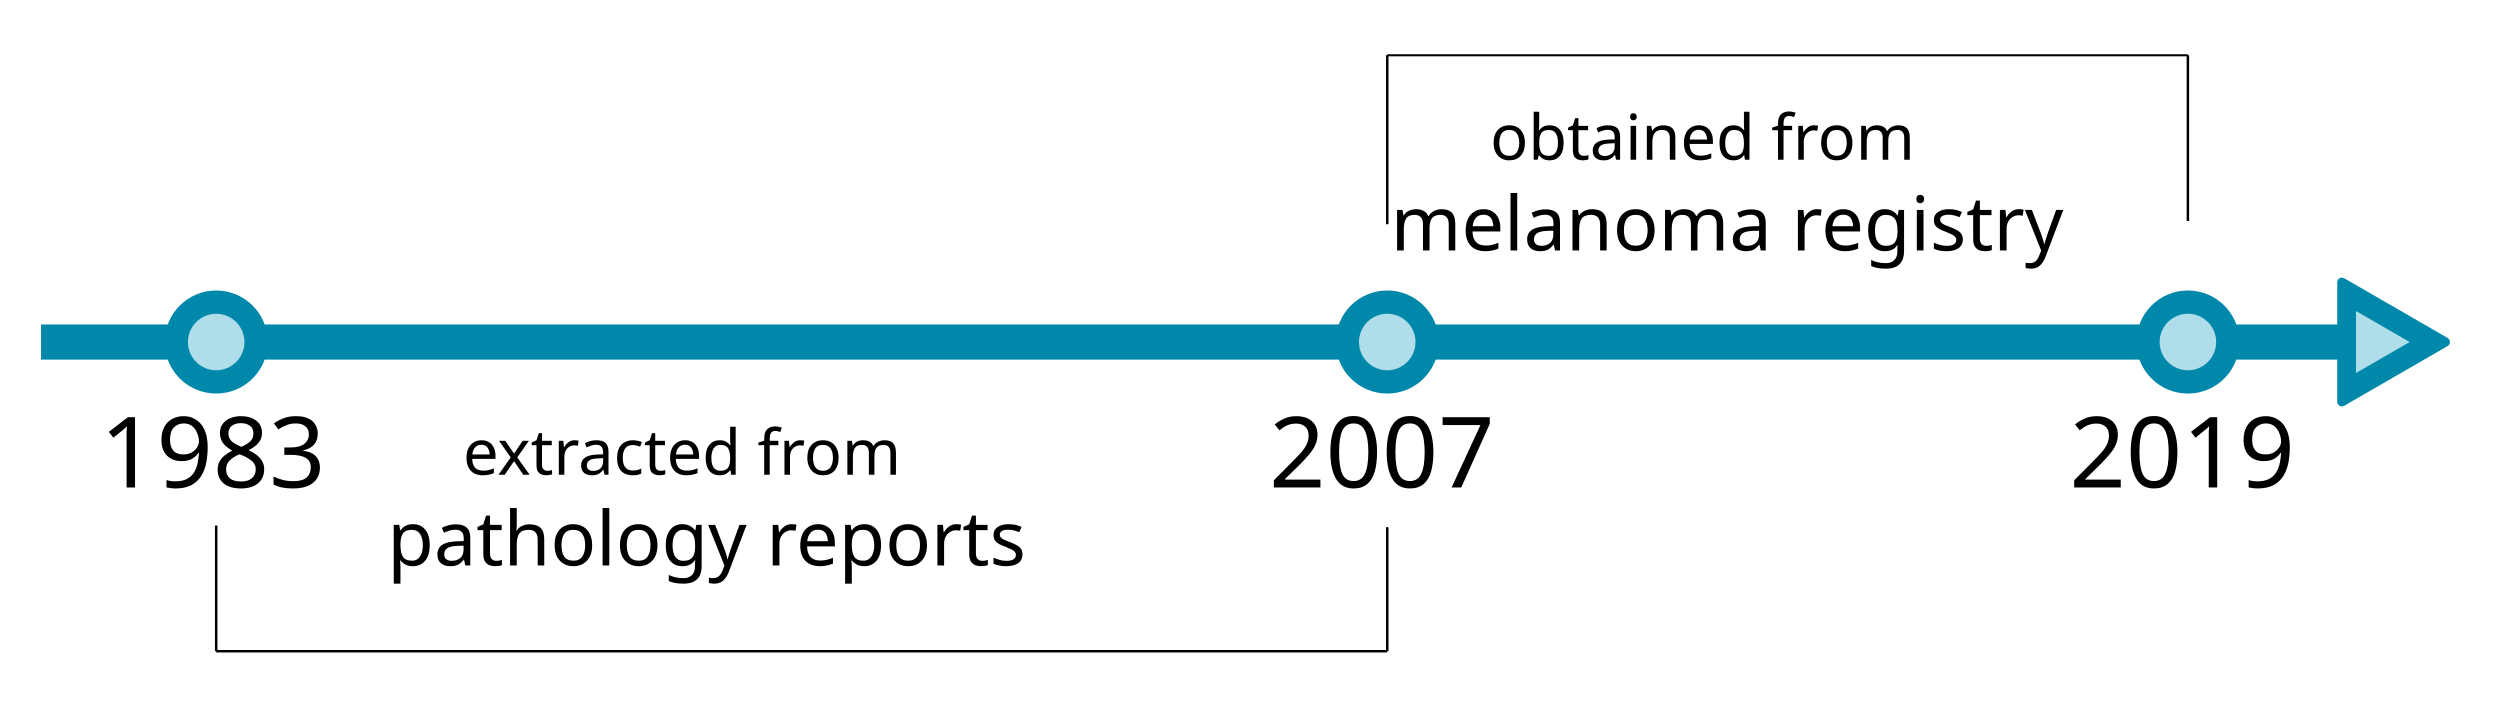
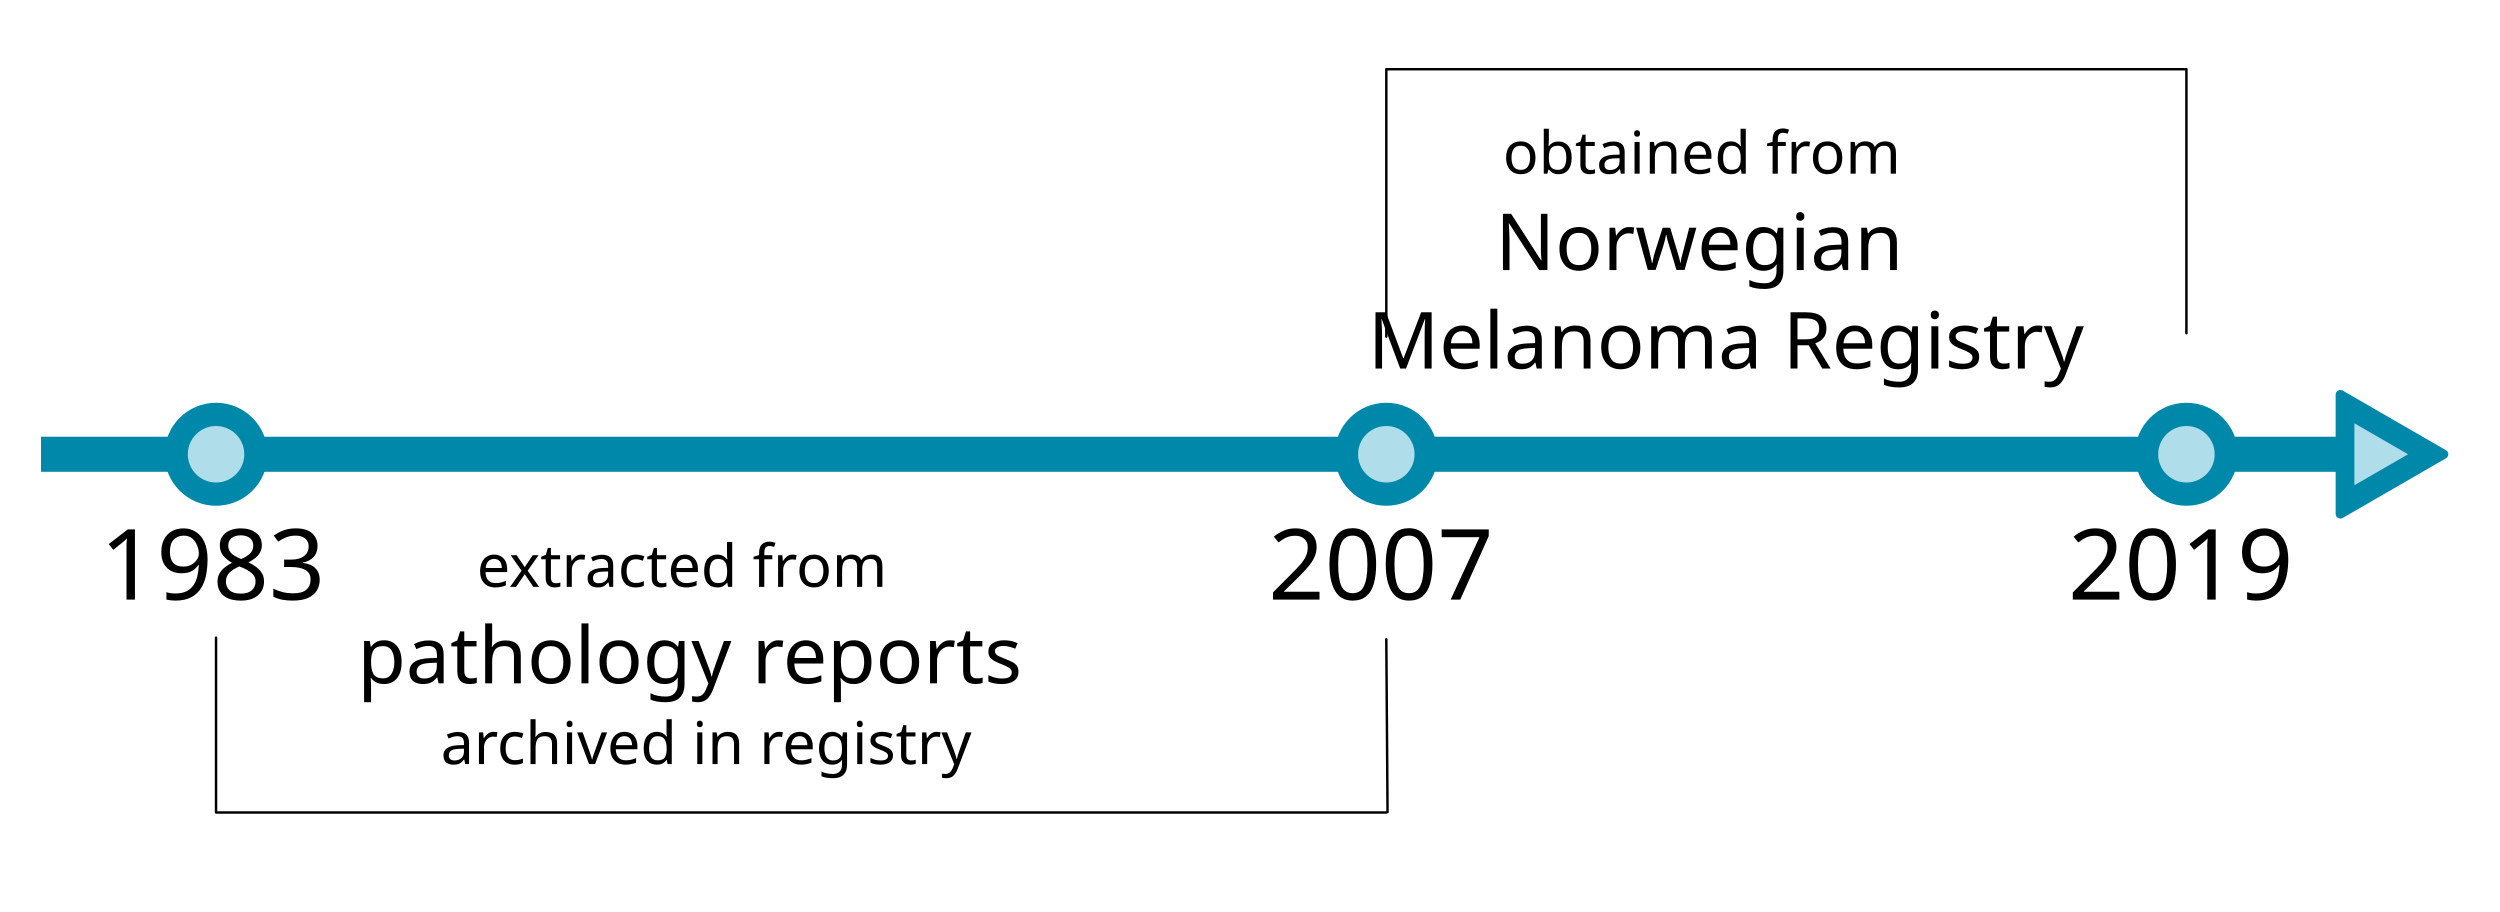
- <svg xmlns="http://www.w3.org/2000/svg" width="268.548mm" height="75.565mm" viewBox="0 0 268.548 75.565" version="1.1" id="svg1">
+ <svg xmlns="http://www.w3.org/2000/svg" width="268.729mm" height="97.985mm" viewBox="0 0 268.729 97.985" version="1.1" id="svg1">
  <defs id="defs1">
    </defs>
-   <g id="layer1" transform="translate(-16.7155,-97.80346)">
+   <g id="layer1" transform="translate(-16.7155,-85.71352)">
    <g id="g16" transform="translate(1.508891,47.0271)">
      <path d="m 266.269,81.105 v 4.524 H 19.615 v 3.772 H 266.269 v 4.525 a 0.503,0.503 29.999 0 0 0.755,0.436 l 5.552,-3.206 5.551,-3.205 a 0.503,0.503 90 0 0 0,-0.872 l -5.551,-3.205 -5.552,-3.205 a 0.503,0.503 149.999 0 0 -0.755,0.436 z" style="fill:#0088aa;stroke-width:0.286;stroke-linecap:round;stroke-linejoin:round" id="path21" />
      <circle style="fill:#afdde9;stroke:#0088aa;stroke-width:2.5;stroke-linecap:round;stroke-linejoin:round;stroke-dasharray:none" id="path1" cx="38.43" cy="87.516" r="4.286" />
      <text xml:space="preserve" style="font-style:normal;font-variant:normal;font-weight:normal;font-stretch:normal;font-size:10.583px;line-height:1.25;font-family:'IBM Plex Sans';-inkscape-font-specification:'IBM Plex Sans, Normal';font-variant-ligatures:normal;font-variant-caps:normal;font-variant-numeric:normal;font-variant-east-asian:normal;letter-spacing:0px;word-spacing:0px;stroke-width:0.265" x="25.962" y="103.138" id="text3">
        <tspan id="tspan3" style="font-style:normal;font-variant:normal;font-weight:normal;font-stretch:normal;font-size:10.583px;font-family:'IBM Plex Sans';-inkscape-font-specification:'IBM Plex Sans, Normal';font-variant-ligatures:normal;font-variant-caps:normal;font-variant-numeric:normal;font-variant-east-asian:normal;stroke-width:0.265" x="25.962" y="103.138">1983</tspan>
      </text>
      <circle style="fill:#afdde9;stroke:#0088aa;stroke-width:2.5;stroke-linecap:round;stroke-linejoin:round;stroke-dasharray:none" id="circle2" cx="164.223" cy="87.516" r="4.286" />
      <text xml:space="preserve" style="font-style:normal;font-variant:normal;font-weight:normal;font-stretch:normal;font-size:10.583px;line-height:1.25;font-family:'IBM Plex Sans';-inkscape-font-specification:'IBM Plex Sans, Normal';font-variant-ligatures:normal;font-variant-caps:normal;font-variant-numeric:normal;font-variant-east-asian:normal;letter-spacing:0px;word-spacing:0px;stroke-width:0.265" x="151.544" y="103.138" id="text4">
        <tspan id="tspan4" style="font-style:normal;font-variant:normal;font-weight:normal;font-stretch:normal;font-size:10.583px;font-family:'IBM Plex Sans';-inkscape-font-specification:'IBM Plex Sans, Normal';font-variant-ligatures:normal;font-variant-caps:normal;font-variant-numeric:normal;font-variant-east-asian:normal;stroke-width:0.265" x="151.544" y="103.138">2007</tspan>
      </text>
      <circle style="fill:#afdde9;stroke:#0088aa;stroke-width:2.5;stroke-linecap:round;stroke-linejoin:round;stroke-dasharray:none" id="circle3" cx="250.228" cy="87.516" r="4.286" />
      <text xml:space="preserve" style="font-style:normal;font-variant:normal;font-weight:normal;font-stretch:normal;font-size:10.583px;line-height:1.25;font-family:'IBM Plex Sans';-inkscape-font-specification:'IBM Plex Sans, Normal';font-variant-ligatures:normal;font-variant-caps:normal;font-variant-numeric:normal;font-variant-east-asian:normal;letter-spacing:0px;word-spacing:0px;stroke-width:0.265" x="237.517" y="103.138" id="text5">
        <tspan id="tspan5" style="font-style:normal;font-variant:normal;font-weight:normal;font-stretch:normal;font-size:10.583px;font-family:'IBM Plex Sans';-inkscape-font-specification:'IBM Plex Sans, Normal';font-variant-ligatures:normal;font-variant-caps:normal;font-variant-numeric:normal;font-variant-east-asian:normal;stroke-width:0.265" x="237.517" y="103.138">2019</tspan>
      </text>
      <text xml:space="preserve" style="font-size:6.773px;line-height:1.25;font-family:'EB Garamond';-inkscape-font-specification:'EB Garamond, Normal';letter-spacing:0px;word-spacing:0px;stroke-width:0.169" x="97.27" y="101.77" id="text7">
-         <tspan id="tspan7" style="font-style:normal;font-variant:normal;font-weight:300;font-stretch:normal;font-family:'IBM Plex Sans';-inkscape-font-specification:'IBM Plex Sans Light';text-align:center;text-anchor:middle;stroke-width:0.169" x="97.27" y="101.77">extracted from </tspan>
-         <tspan style="font-style:normal;font-variant:normal;font-weight:500;font-stretch:normal;font-size:8.128px;font-family:'IBM Plex Sans';-inkscape-font-specification:'IBM Plex Sans Medium';text-align:center;text-anchor:middle;stroke-width:0.169" x="97.27" y="111.519" id="tspan8">pathology reports</tspan>
+         <tspan id="tspan7" style="font-style:normal;font-variant:normal;font-weight:300;font-stretch:normal;font-size:6.35px;font-family:'IBM Plex Sans';-inkscape-font-specification:'IBM Plex Sans Light';text-align:center;text-anchor:middle;stroke-width:0.169" x="97.27" y="101.77">extracted from </tspan>
+         <tspan style="font-style:normal;font-variant:normal;font-weight:500;font-stretch:normal;font-size:8.467px;font-family:'IBM Plex Sans';-inkscape-font-specification:'IBM Plex Sans Medium';text-align:center;text-anchor:middle;stroke-width:0.169" x="97.27" y="112.135" id="tspan8">pathology reports</tspan>
+         <tspan style="font-style:normal;font-variant:normal;font-weight:300;font-stretch:normal;font-size:6.35px;font-family:'IBM Plex Sans';-inkscape-font-specification:'IBM Plex Sans Light';text-align:center;text-anchor:middle;stroke-width:0.169" x="97.27" y="120.82" id="tspan1">archived in registry</tspan>
      </text>
-       <text xml:space="preserve" style="font-size:6.773px;line-height:1.25;font-family:'EB Garamond';-inkscape-font-specification:'EB Garamond, Normal';letter-spacing:0px;word-spacing:0px;stroke-width:0.169" x="206.885" y="67.935" id="text10">
-         <tspan id="tspan9" style="font-style:normal;font-variant:normal;font-weight:300;font-stretch:normal;font-family:'IBM Plex Sans';-inkscape-font-specification:'IBM Plex Sans Light';text-align:center;text-anchor:middle;stroke-width:0.169" x="206.885" y="67.935">obtained from </tspan>
-         <tspan style="font-style:normal;font-variant:normal;font-weight:500;font-stretch:normal;font-size:8.128px;font-family:'IBM Plex Sans';-inkscape-font-specification:'IBM Plex Sans Medium';text-align:center;text-anchor:middle;stroke-width:0.169" x="206.885" y="77.684" id="tspan10">melanoma registry</tspan>
+       <text xml:space="preserve" style="font-size:6.773px;line-height:1.25;font-family:'EB Garamond';-inkscape-font-specification:'EB Garamond, Normal';letter-spacing:0px;word-spacing:0px;stroke-width:0.169" x="206.885" y="57.352" id="text10">
+         <tspan id="tspan9" style="font-style:normal;font-variant:normal;font-weight:300;font-stretch:normal;font-size:6.35px;font-family:'IBM Plex Sans';-inkscape-font-specification:'IBM Plex Sans Light';text-align:center;text-anchor:middle;stroke-width:0.169" x="206.885" y="57.352">obtained from </tspan>
+         <tspan style="font-style:normal;font-variant:normal;font-weight:500;font-stretch:normal;font-size:8.467px;font-family:'IBM Plex Sans';-inkscape-font-specification:'IBM Plex Sans Medium';text-align:center;text-anchor:middle;stroke-width:0.169" x="206.885" y="67.716" id="tspan10">Norwegian </tspan>
+         <tspan style="font-style:normal;font-variant:normal;font-weight:500;font-stretch:normal;font-size:8.467px;font-family:'IBM Plex Sans';-inkscape-font-specification:'IBM Plex Sans Medium';text-align:center;text-anchor:middle;stroke-width:0.169" x="206.885" y="78.3" id="tspan2">Melanoma Registry</tspan>
      </text>
-       <path style="fill:none;stroke:#000000;stroke-width:0.265px;stroke-linecap:butt;stroke-linejoin:miter;stroke-opacity:1" d="M 38.43,120.731 H 164.223" id="path10" />
-       <path style="fill:none;stroke:#000000;stroke-width:0.219px;stroke-linecap:butt;stroke-linejoin:miter;stroke-opacity:1" d="m 164.223,56.714 h 86.004" id="path11" />
-       <path style="fill:none;stroke:#000000;stroke-width:0.265px;stroke-linecap:butt;stroke-linejoin:miter;stroke-opacity:1" d="M 38.43,120.731 V 107.228" id="path12" />
-       <path style="fill:none;stroke:#000000;stroke-width:0.265px;stroke-linecap:butt;stroke-linejoin:miter;stroke-opacity:1" d="M 164.223,120.731 V 107.406" id="path13" />
-       <path style="fill:none;stroke:#000000;stroke-width:0.265px;stroke-linecap:butt;stroke-linejoin:miter;stroke-opacity:1" d="M 164.223,56.714 V 74.864" id="path14" />
-       <path style="fill:none;stroke:#000000;stroke-width:0.265px;stroke-linecap:butt;stroke-linejoin:miter;stroke-opacity:1" d="M 250.228,56.714 V 74.508" id="path15" />
+       <path id="path13" style="fill:none;stroke:#000000;stroke-width:0.265px;stroke-linecap:round;stroke-linejoin:round;stroke-opacity:1" d="m 164.355,125.973 -0.132,-18.567 M 38.43,125.957 v -18.729 m 0,18.794 H 164.223" />
+       <path id="path15" style="fill:none;stroke:#000000;stroke-width:0.265px;stroke-linecap:round;stroke-linejoin:round;stroke-opacity:1" d="m 250.228,46.124 v 28.384 m -86.004,-28.372 v 28.727 m 0,-28.734 h 86.004" />
      <path style="fill:#afdde9;fill-opacity:1;stroke:none;stroke-width:2.5;stroke-linecap:round;stroke-linejoin:round;stroke-dasharray:none" id="path22" d="m 1031.354,352.048 -24.223,0 -24.223,0 12.112,-20.978 12.112,-20.978 12.112,20.978 z" transform="matrix(0,0.1374327,-0.1374327,0,316.6678,-50.89701)" />
    </g>
    <text xml:space="preserve" style="font-size:14.111px;line-height:1.25;font-family:'EB Garamond';-inkscape-font-specification:'EB Garamond, Normal';letter-spacing:0px;word-spacing:0px;stroke-width:0.265" x="20.602" y="-38.422" id="text15">
      <tspan id="tspan15" style="font-size:14.111px;stroke-width:0.265" x="20.602" y="-38.422">all <tspan style="fill:#008080;stroke:#008080" id="tspan17">histologically verified</tspan> first <tspan style="fill:#008080;stroke:#008080" id="tspan18">primary cases</tspan>
      </tspan>
      <tspan style="font-size:14.111px;stroke-width:0.265" x="20.602" y="-20.783" id="tspan16">age <tspan style="fill:#00aad4;stroke:#00aad4" id="tspan19">between 15 and 90</tspan>.</tspan>
    </text>
  </g>
</svg>
